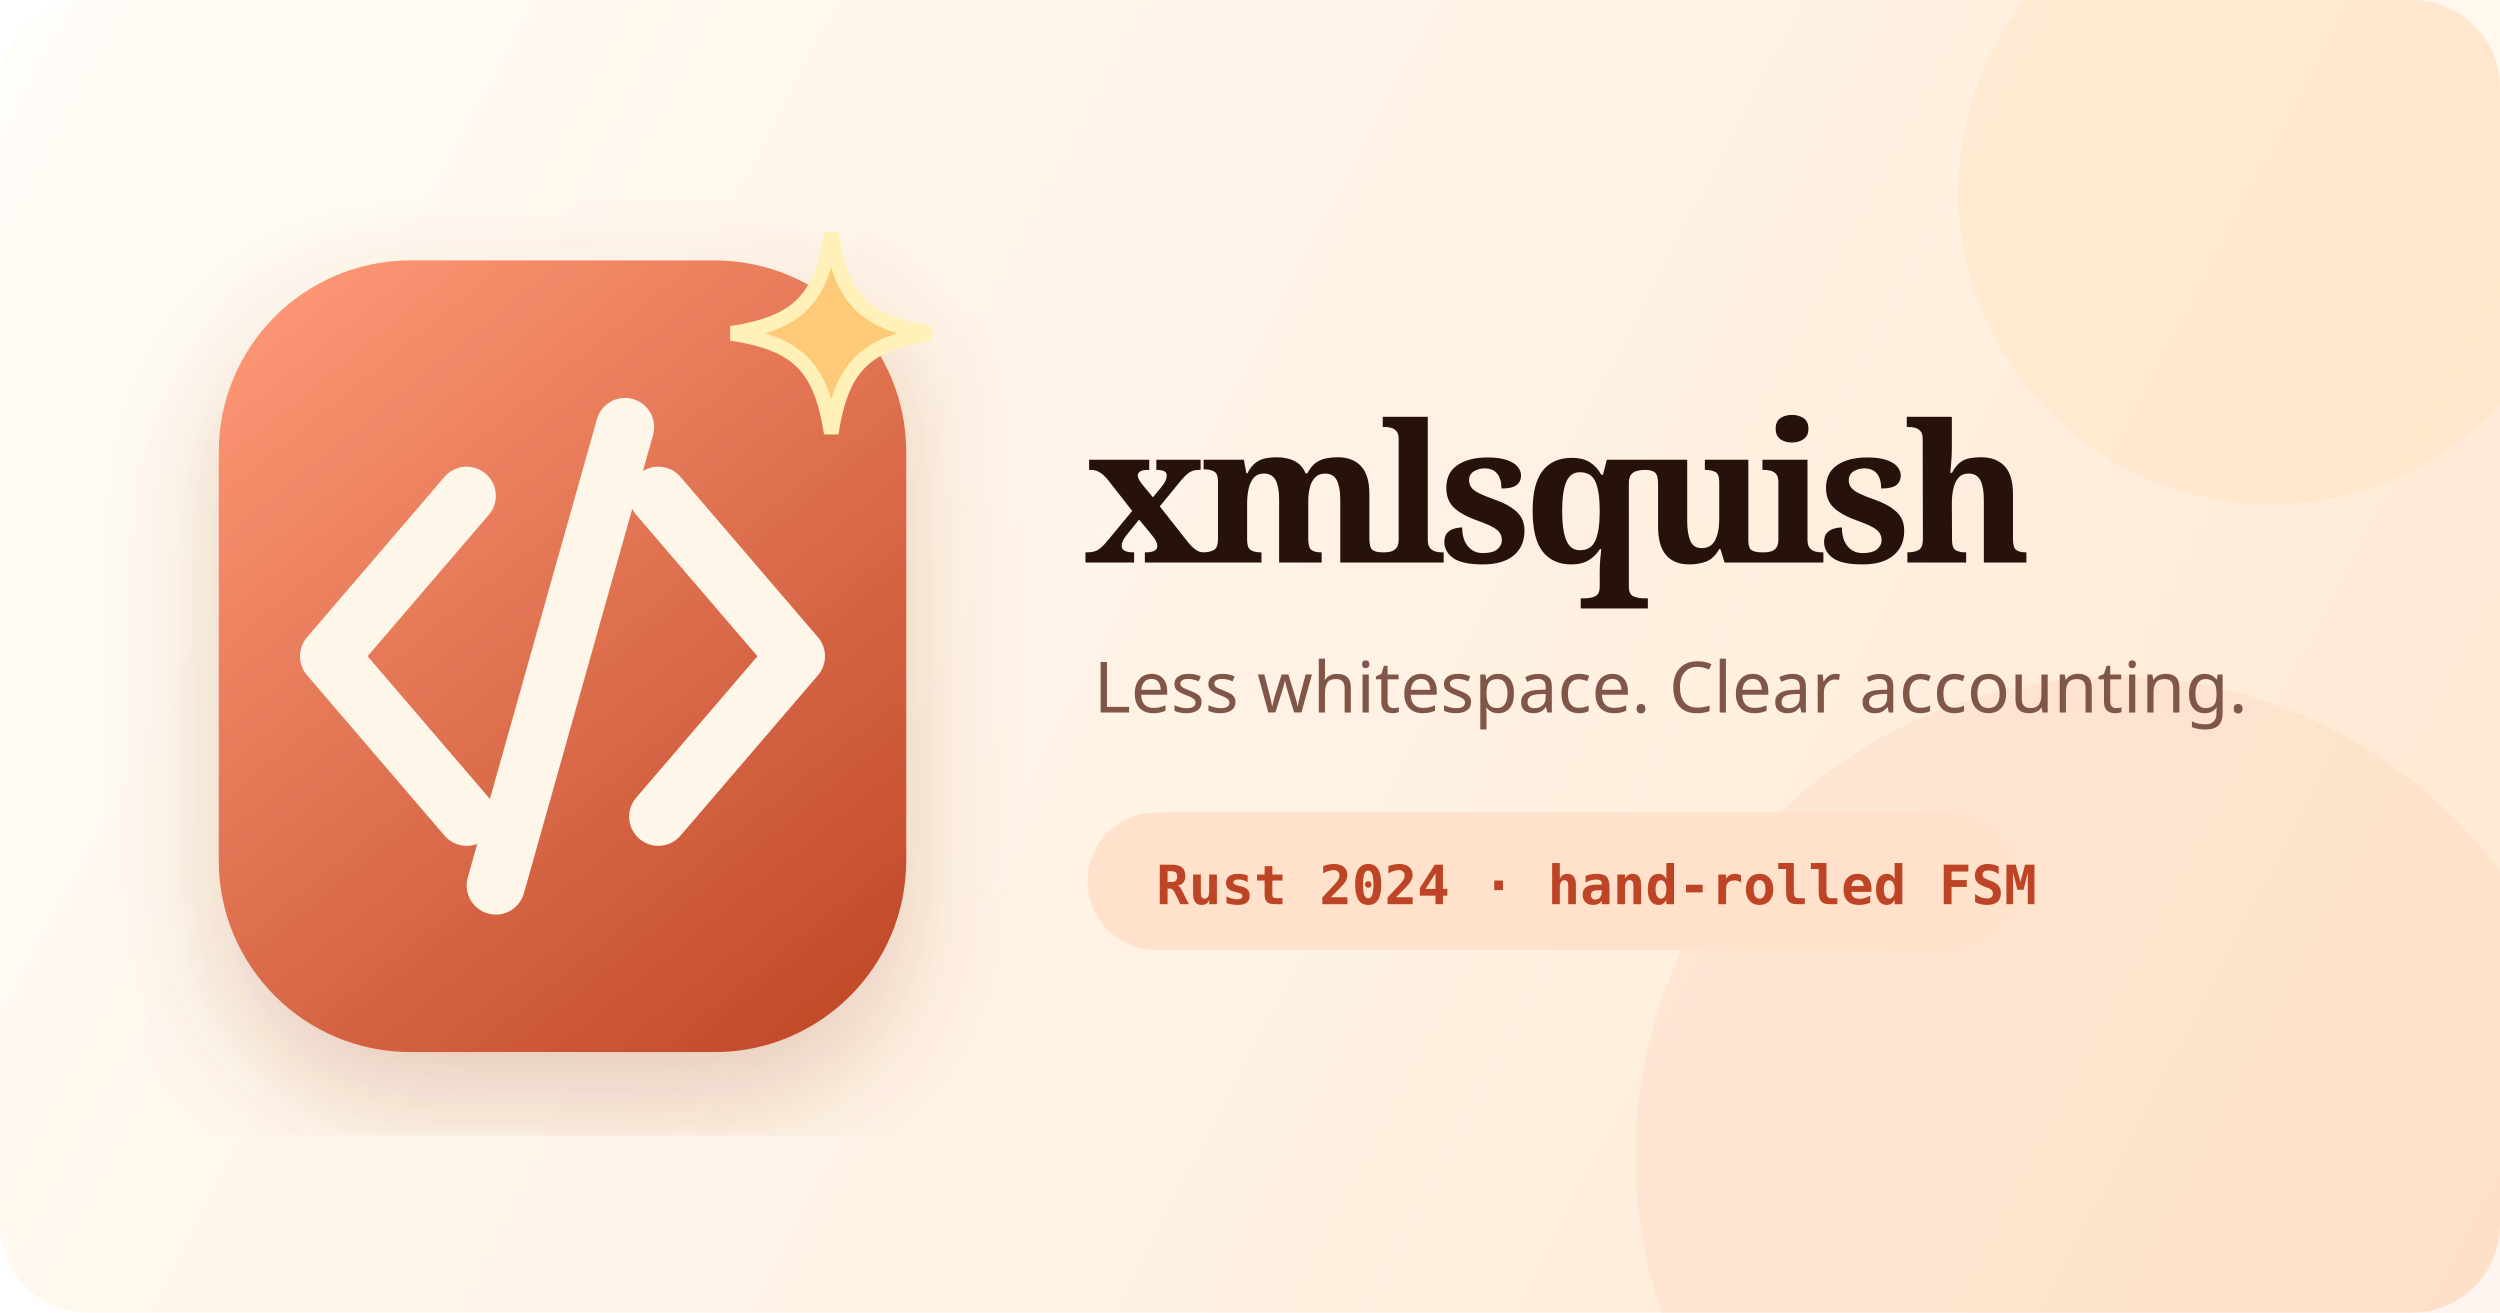
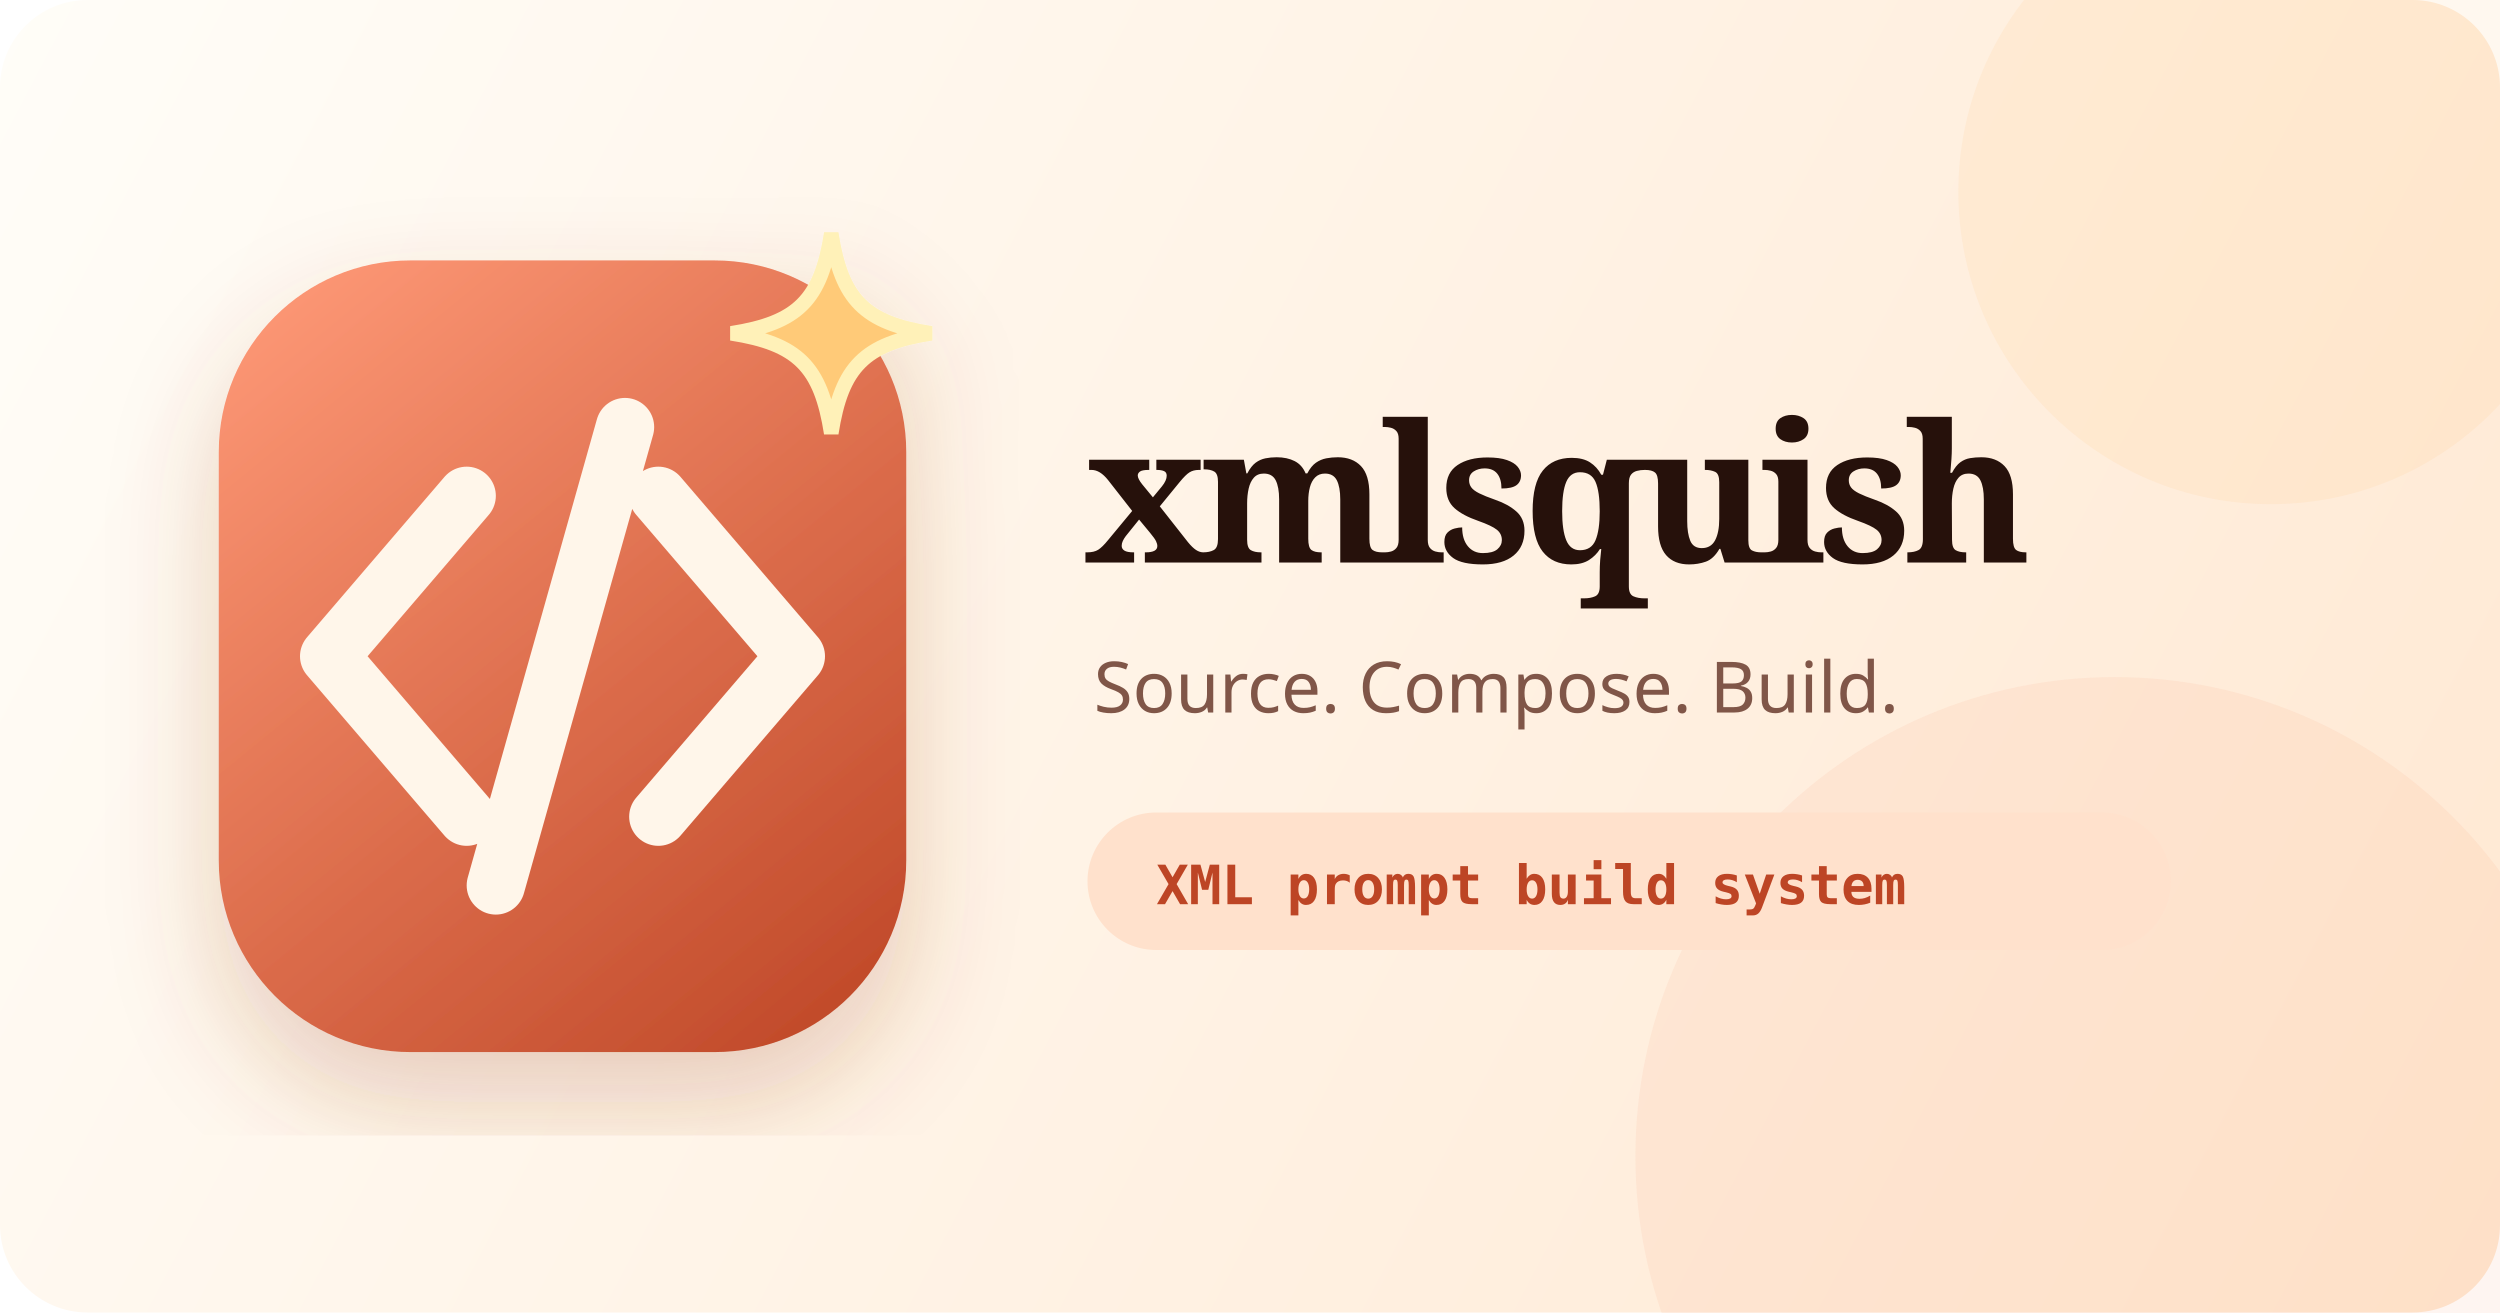
<svg xmlns="http://www.w3.org/2000/svg" viewBox="0 0 1200 630" role="img" aria-labelledby="title description">
  <defs>
    <linearGradient id="paper" x1="0" y1="0" x2="1200" y2="630" gradientUnits="userSpaceOnUse">
      <stop stop-color="#fffdf8" />
      <stop offset="1" stop-color="#ffe8d2" />
    </linearGradient>
    <linearGradient id="coral" x1="120" y1="125" x2="430" y2="505" gradientUnits="userSpaceOnUse">
      <stop stop-color="#ff9a78" />
      <stop offset="1" stop-color="#bd4525" />
    </linearGradient>
    <filter id="shadow" x="40" y="45" width="490" height="500" filterUnits="userSpaceOnUse">
      <feDropShadow dx="0" dy="24" stdDeviation="26" flood-color="#9e4e25" flood-opacity=".24" />
    </filter>
  </defs>
  <rect width="1200" height="630" rx="42" fill="url(#paper)" />
  <circle cx="1090" cy="92" r="150" fill="#ffb55e" opacity=".1" />
  <circle cx="1015" cy="555" r="230" fill="#f27a50" opacity=".08" />
  <g filter="url(#shadow)">
    <rect x="105" y="125" width="330" height="380" rx="92" fill="url(#coral)" />
    <path d="M224 238 158 315l66 77M316 238l66 77-66 77M300 205l-62 220" fill="none" stroke="#fff6ea" stroke-width="28" stroke-linecap="round" stroke-linejoin="round" />
    <path d="M399 112c5 32 16 43 48 48-32 5-43 16-48 48-5-32-16-43-48-48 32-5 43-16 48-48Z" fill="#ffca78" stroke="#fff1b8" stroke-width="7" />
  </g>
  <text x="520" y="270" fill="#26110b" font-family="Georgia, 'Noto Serif SC', serif" font-size="92" font-weight="700" letter-spacing="-4">xmlsquish</text>
-   <text x="525" y="342" fill="#805648" font-family="'Noto Sans SC', system-ui, sans-serif" font-size="34">Less whitespace. Clear accounting.</text>
-   <rect x="522" y="390" width="445" height="66" rx="33" fill="#ffe1cc" />
-   <text x="555" y="434" fill="#bd4525" font-family="'Cascadia Mono', monospace" font-size="26" font-weight="700">Rust 2024 · hand-rolled FSM</text>
+   <text x="525" y="342" fill="#805648" font-family="'Noto Sans SC', system-ui, sans-serif" font-size="34">Source. Compose. Build.</text>
+   <rect x="522" y="390" width="520" height="66" rx="33" fill="#ffe1cc" />
+   <text x="555" y="434" fill="#bd4525" font-family="'Cascadia Mono', monospace" font-size="26" font-weight="700">XML prompt build system</text>
</svg>
